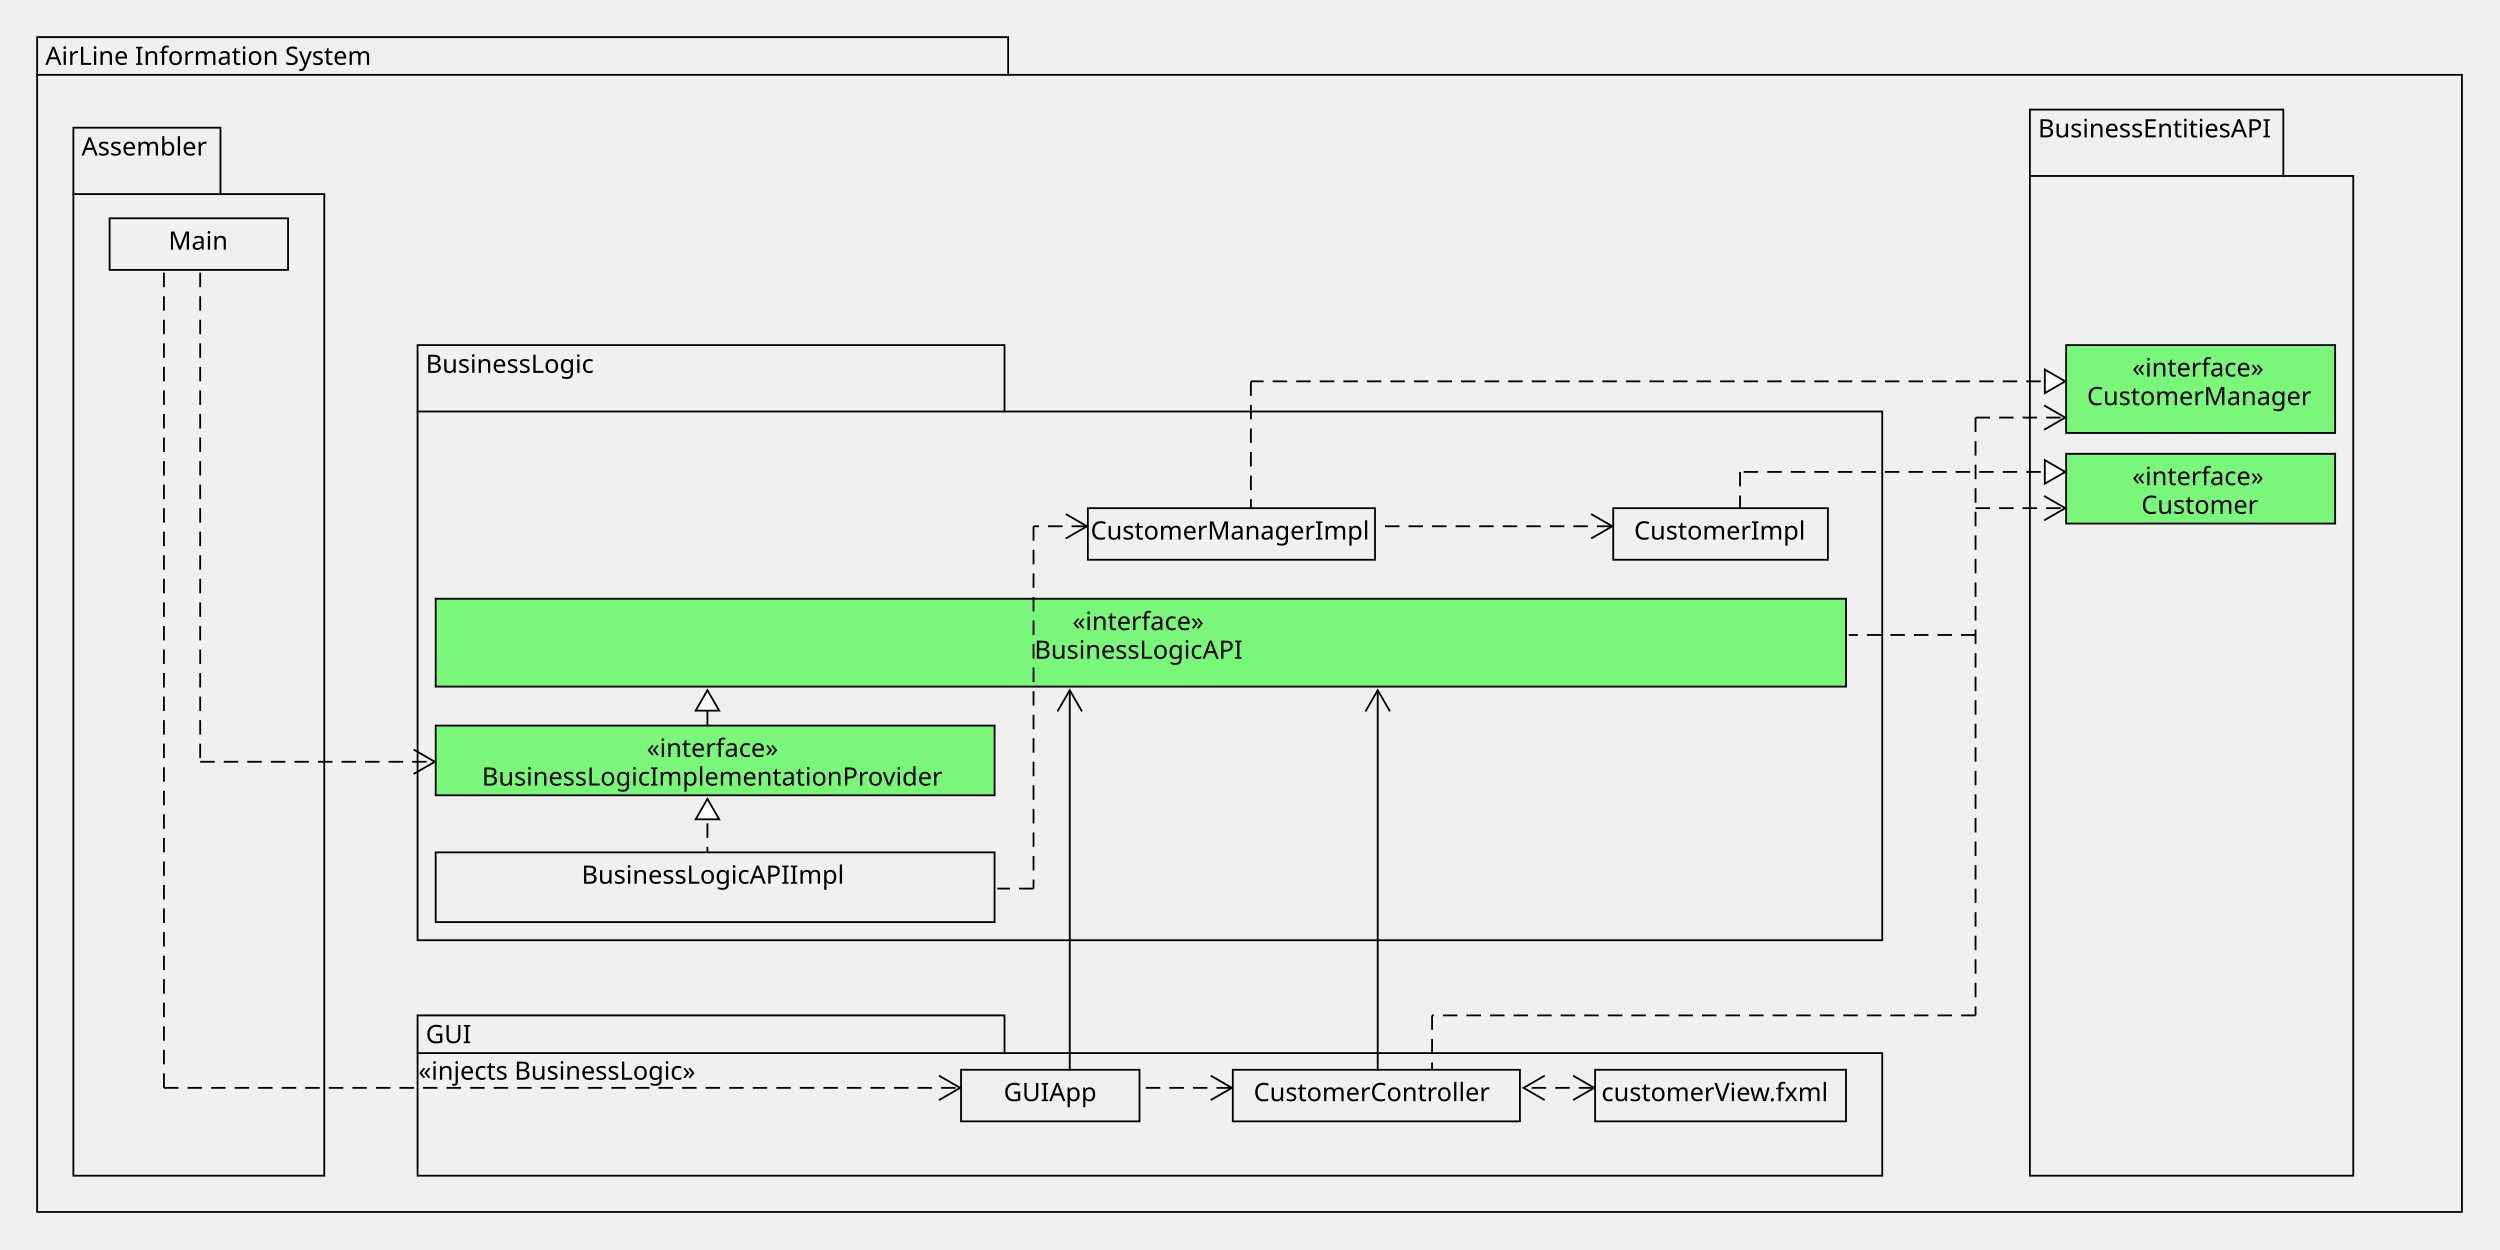
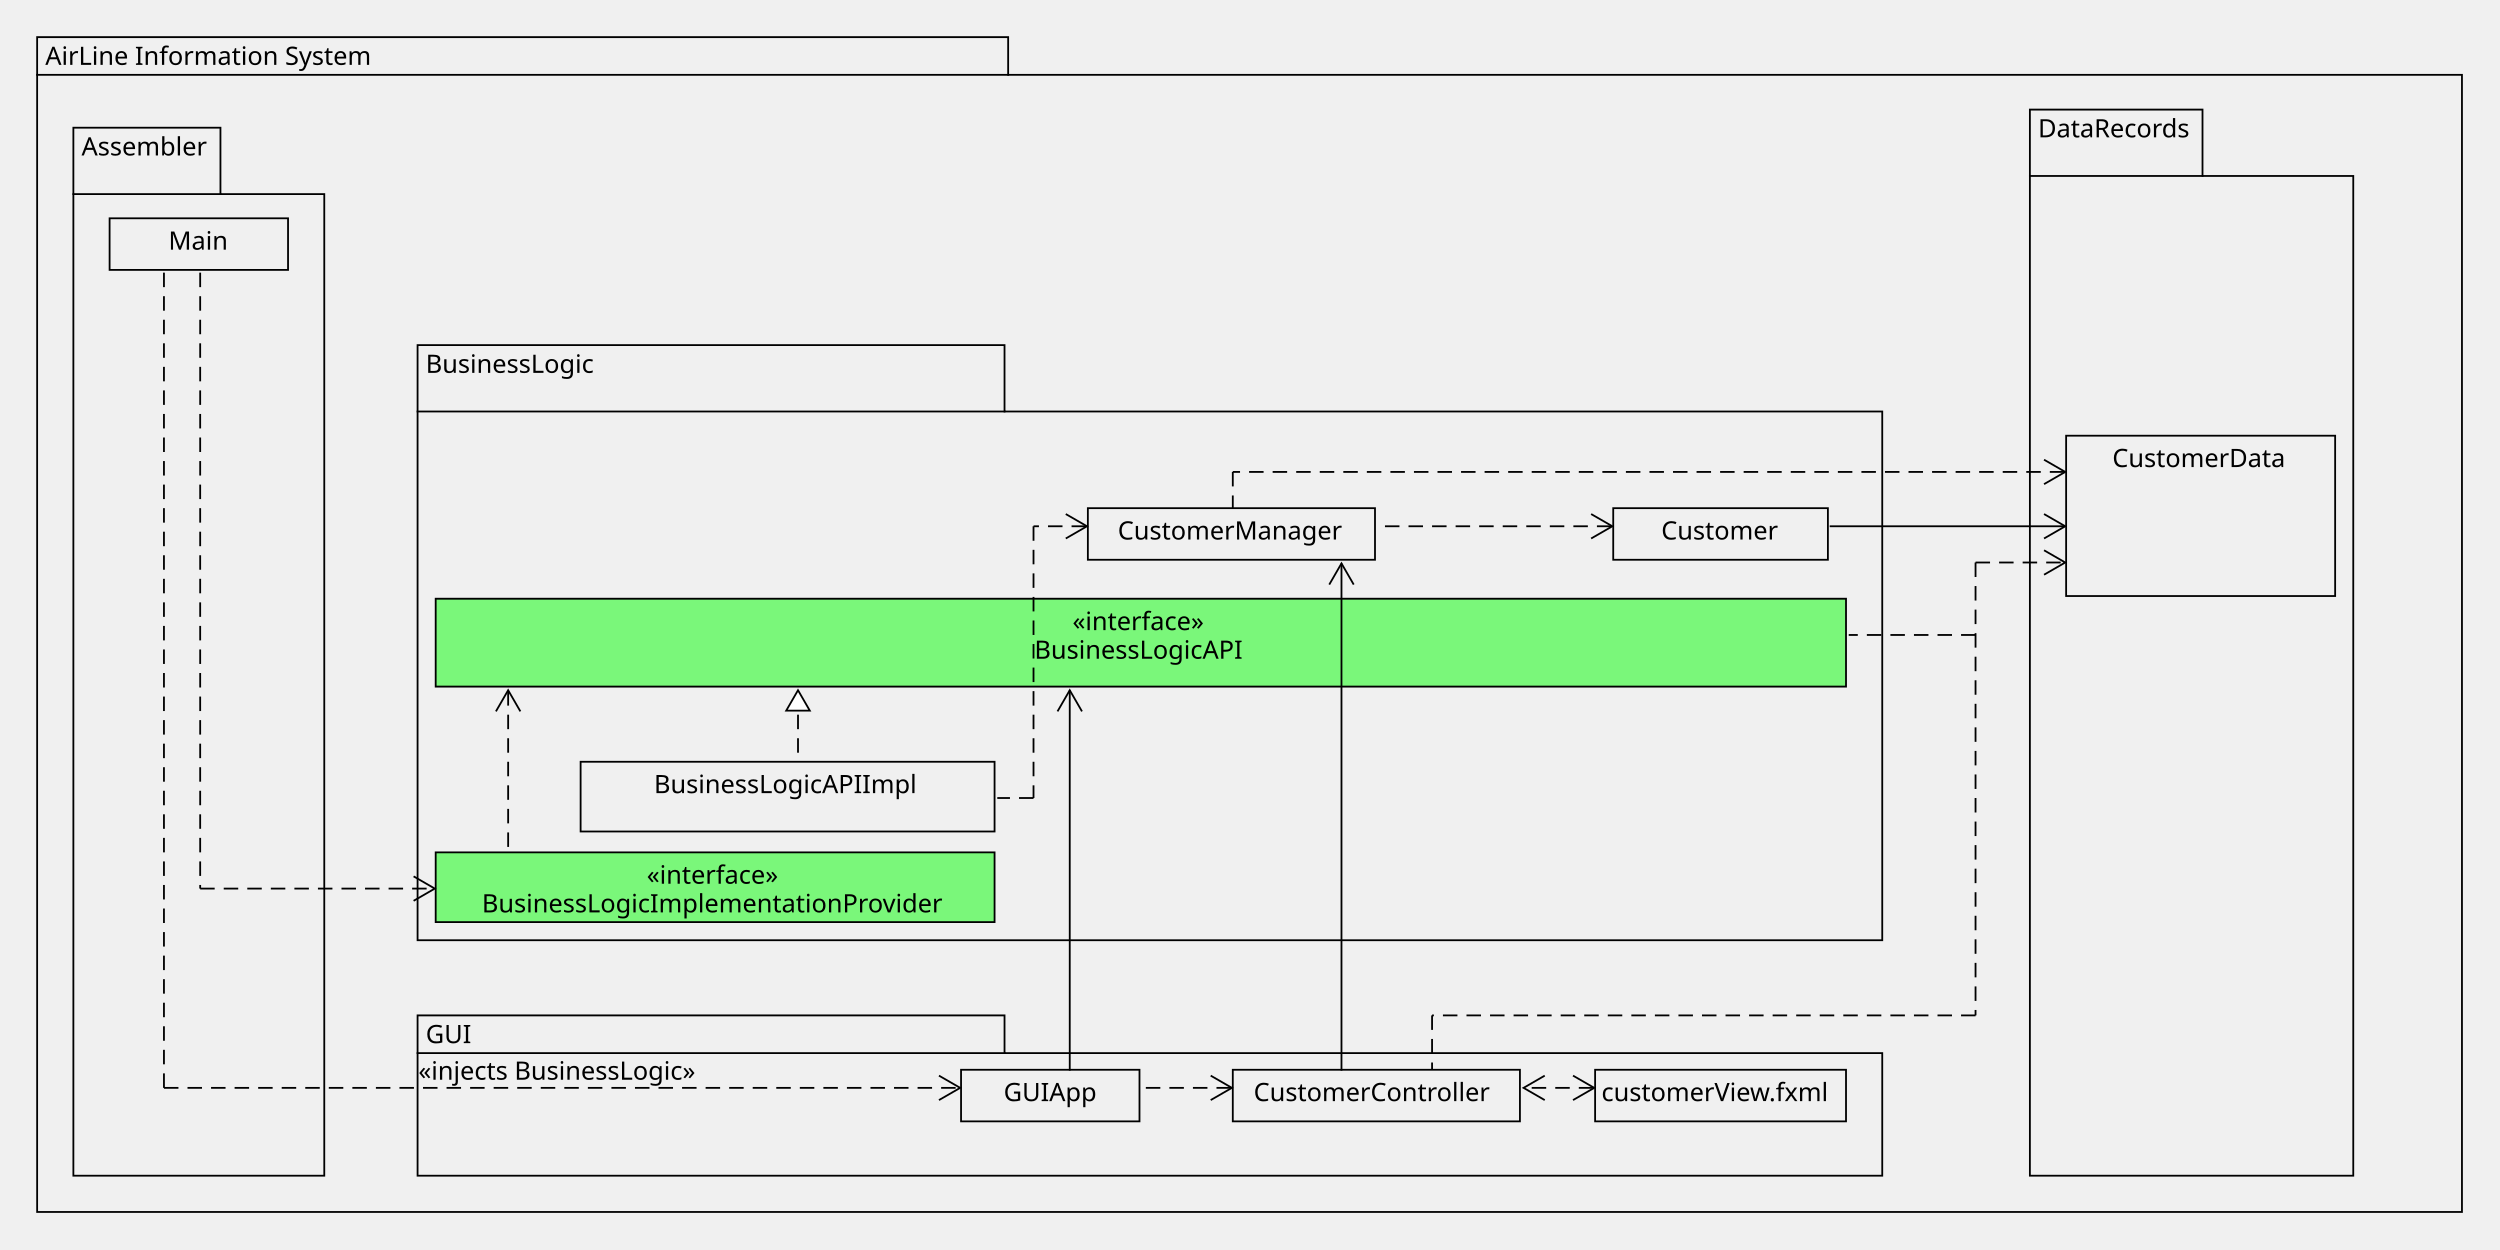
<svg xmlns="http://www.w3.org/2000/svg" fill-opacity="1" color-rendering="auto" color-interpolation="auto" text-rendering="auto" stroke="black" stroke-linecap="square" width="1380" stroke-miterlimit="10" shape-rendering="auto" stroke-opacity="1" fill="black" stroke-dasharray="none" font-weight="normal" stroke-width="1" viewBox="-20 70 1380 690" height="690" font-family="'Dialog'" font-style="normal" stroke-linejoin="miter" font-size="12px" stroke-dashoffset="0" image-rendering="auto">
  <defs id="genericDefs" />
  <g>
    <defs id="defs1">
      <clipPath clipPathUnits="userSpaceOnUse" id="clipPath1">
        <path d="M0 0 L2147483647 0 L2147483647 2147483647 L0 2147483647 L0 0 Z" />
      </clipPath>
      <clipPath clipPathUnits="userSpaceOnUse" id="clipPath2">
+         <path d="M0 0 L0 40 L230 40 L230 0 Z" />
+       </clipPath>
+       <clipPath clipPathUnits="userSpaceOnUse" id="clipPath3">
        <path d="M0 0 L0 40 L310 40 L310 0 Z" />
      </clipPath>
-       <clipPath clipPathUnits="userSpaceOnUse" id="clipPath3">
+       <clipPath clipPathUnits="userSpaceOnUse" id="clipPath4">
        <path d="M0 0 L0 30 L100 30 L100 0 Z" />
      </clipPath>
-       <clipPath clipPathUnits="userSpaceOnUse" id="clipPath4">
+       <clipPath clipPathUnits="userSpaceOnUse" id="clipPath5">
        <path d="M0 0 L0 580 L140 580 L140 0 Z" />
      </clipPath>
-       <clipPath clipPathUnits="userSpaceOnUse" id="clipPath5">
-         <path d="M0 0 L0 40 L150 40 L150 0 Z" />
-       </clipPath>
      <clipPath clipPathUnits="userSpaceOnUse" id="clipPath6">
-         <path d="M0 0 L0 50 L150 50 L150 0 Z" />
+         <path d="M0 0 L0 90 L150 90 L150 0 Z" />
      </clipPath>
      <clipPath clipPathUnits="userSpaceOnUse" id="clipPath7">
        <path d="M0 0 L0 590 L180 590 L180 0 Z" />
      </clipPath>
      <clipPath clipPathUnits="userSpaceOnUse" id="clipPath8">
        <path d="M0 0 L0 50 L780 50 L780 0 Z" />
      </clipPath>
      <clipPath clipPathUnits="userSpaceOnUse" id="clipPath9">
        <path d="M0 0 L0 30 L140 30 L140 0 Z" />
      </clipPath>
      <clipPath clipPathUnits="userSpaceOnUse" id="clipPath10">
        <path d="M0 0 L0 30 L160 30 L160 0 Z" />
      </clipPath>
      <clipPath clipPathUnits="userSpaceOnUse" id="clipPath11">
        <path d="M0 0 L0 90 L810 90 L810 0 Z" />
      </clipPath>
      <clipPath clipPathUnits="userSpaceOnUse" id="clipPath12">
        <path d="M0 0 L0 30 L120 30 L120 0 Z" />
      </clipPath>
      <clipPath clipPathUnits="userSpaceOnUse" id="clipPath13">
        <path d="M0 0 L0 330 L810 330 L810 0 Z" />
      </clipPath>
      <clipPath clipPathUnits="userSpaceOnUse" id="clipPath14">
        <path d="M0 0 L0 650 L1340 650 L1340 0 Z" />
      </clipPath>
      <clipPath clipPathUnits="userSpaceOnUse" id="clipPath15">
+         <path d="M0 0 L0 120 L30 120 L30 0 Z" />
+       </clipPath>
+       <clipPath clipPathUnits="userSpaceOnUse" id="clipPath16">
+         <path d="M0 0 L0 40 L160 40 L160 0 Z" />
+       </clipPath>
+       <clipPath clipPathUnits="userSpaceOnUse" id="clipPath17">
+         <path d="M0 0 L0 280 L30 280 L30 0 Z" />
+       </clipPath>
+       <clipPath clipPathUnits="userSpaceOnUse" id="clipPath18">
        <path d="M0 0 L0 40 L60 40 L60 0 Z" />
      </clipPath>
-       <clipPath clipPathUnits="userSpaceOnUse" id="clipPath16">
+       <clipPath clipPathUnits="userSpaceOnUse" id="clipPath19">
        <path d="M0 0 L0 40 L50 40 L50 0 Z" />
      </clipPath>
-       <clipPath clipPathUnits="userSpaceOnUse" id="clipPath17">
-         <path d="M0 0 L0 230 L30 230 L30 0 Z" />
-       </clipPath>
-       <clipPath clipPathUnits="userSpaceOnUse" id="clipPath18">
+       <clipPath clipPathUnits="userSpaceOnUse" id="clipPath20">
+         <path d="M0 0 L0 180 L30 180 L30 0 Z" />
+       </clipPath>
+       <clipPath clipPathUnits="userSpaceOnUse" id="clipPath21">
        <path d="M0 0 L0 40 L100 40 L100 0 Z" />
      </clipPath>
-       <clipPath clipPathUnits="userSpaceOnUse" id="clipPath19">
+       <clipPath clipPathUnits="userSpaceOnUse" id="clipPath22">
        <path d="M0 0 L0 50 L470 50 L470 0 Z" />
      </clipPath>
-       <clipPath clipPathUnits="userSpaceOnUse" id="clipPath20">
+       <clipPath clipPathUnits="userSpaceOnUse" id="clipPath23">
        <path d="M0 0 L0 480 L30 480 L30 0 Z" />
      </clipPath>
-       <clipPath clipPathUnits="userSpaceOnUse" id="clipPath21">
-         <path d="M0 0 L0 40 L160 40 L160 0 Z" />
-       </clipPath>
-       <clipPath clipPathUnits="userSpaceOnUse" id="clipPath22">
-         <path d="M0 0 L0 300 L30 300 L30 0 Z" />
-       </clipPath>
-       <clipPath clipPathUnits="userSpaceOnUse" id="clipPath23">
+       <clipPath clipPathUnits="userSpaceOnUse" id="clipPath24">
+         <path d="M0 0 L0 370 L30 370 L30 0 Z" />
+       </clipPath>
+       <clipPath clipPathUnits="userSpaceOnUse" id="clipPath25">
+         <path d="M0 0 L0 70 L30 70 L30 0 Z" />
+       </clipPath>
+       <clipPath clipPathUnits="userSpaceOnUse" id="clipPath26">
+         <path d="M0 0 L0 60 L30 60 L30 0 Z" />
+       </clipPath>
+       <clipPath clipPathUnits="userSpaceOnUse" id="clipPath27">
+         <path d="M0 0 L0 40 L330 40 L330 0 Z" />
+       </clipPath>
+       <clipPath clipPathUnits="userSpaceOnUse" id="clipPath28">
+         <path d="M0 0 L0 40 L80 40 L80 0 Z" />
+       </clipPath>
+       <clipPath clipPathUnits="userSpaceOnUse" id="clipPath29">
+         <path d="M0 0 L0 310 L30 310 L30 0 Z" />
+       </clipPath>
+       <clipPath clipPathUnits="userSpaceOnUse" id="clipPath30">
+         <path d="M0 0 L0 240 L30 240 L30 0 Z" />
+       </clipPath>
+       <clipPath clipPathUnits="userSpaceOnUse" id="clipPath31">
+         <path d="M0 0 L0 40 L490 40 L490 0 Z" />
+       </clipPath>
+       <clipPath clipPathUnits="userSpaceOnUse" id="clipPath32">
        <path d="M0 0 L0 50 L30 50 L30 0 Z" />
      </clipPath>
-       <clipPath clipPathUnits="userSpaceOnUse" id="clipPath24">
-         <path d="M0 0 L0 60 L30 60 L30 0 Z" />
-       </clipPath>
-       <clipPath clipPathUnits="userSpaceOnUse" id="clipPath25">
-         <path d="M0 0 L0 40 L330 40 L330 0 Z" />
-       </clipPath>
-       <clipPath clipPathUnits="userSpaceOnUse" id="clipPath26">
-         <path d="M0 0 L0 40 L80 40 L80 0 Z" />
-       </clipPath>
-       <clipPath clipPathUnits="userSpaceOnUse" id="clipPath27">
-         <path d="M0 0 L0 360 L30 360 L30 0 Z" />
-       </clipPath>
-       <clipPath clipPathUnits="userSpaceOnUse" id="clipPath28">
-         <path d="M0 0 L0 240 L30 240 L30 0 Z" />
-       </clipPath>
-       <clipPath clipPathUnits="userSpaceOnUse" id="clipPath29">
-         <path d="M0 0 L0 40 L210 40 L210 0 Z" />
-       </clipPath>
-       <clipPath clipPathUnits="userSpaceOnUse" id="clipPath30">
-         <path d="M0 0 L0 100 L30 100 L30 0 Z" />
-       </clipPath>
-       <clipPath clipPathUnits="userSpaceOnUse" id="clipPath31">
-         <path d="M0 0 L0 40 L480 40 L480 0 Z" />
-       </clipPath>
-       <clipPath clipPathUnits="userSpaceOnUse" id="clipPath32">
+       <clipPath clipPathUnits="userSpaceOnUse" id="clipPath33">
        <path d="M0 0 L0 40 L70 40 L70 0 Z" />
      </clipPath>
    </defs>
-     <g fill="rgb(255,255,255)" fill-opacity="0" transform="translate(220,540)" stroke-opacity="0" stroke="rgb(255,255,255)">
-       <rect x="0.5" width="308.5" height="38.5" y="0.5" clip-path="url(#clipPath2)" stroke="none" />
+     <g fill="rgb(255,255,255)" fill-opacity="0" transform="translate(300,490)" stroke-opacity="0" stroke="rgb(255,255,255)">
+       <rect x="0.5" width="228.5" height="38.5" y="0.5" clip-path="url(#clipPath2)" stroke="none" />
+     </g>
+     <g transform="translate(300,490)">
+       <rect fill="none" x="0.5" width="228.5" height="38.5" y="0.5" clip-path="url(#clipPath2)" />
+       <text x="41" font-size="14px" y="17.817" clip-path="url(#clipPath2)" font-family="sans-serif" stroke="none" xml:space="preserve">BusinessLogicAPIImpl</text>
+     </g>
+     <g fill="rgb(0,255,0)" fill-opacity="0.49" transform="translate(220,540)" stroke-opacity="0.49" stroke="rgb(0,255,0)">
+       <rect x="0.5" width="308.5" height="38.5" y="0.5" clip-path="url(#clipPath3)" stroke="none" />
    </g>
    <g transform="translate(220,540)">
-       <rect fill="none" x="0.5" width="308.5" height="38.5" y="0.5" clip-path="url(#clipPath2)" />
-       <text x="81" font-size="14px" y="17.817" clip-path="url(#clipPath2)" font-family="sans-serif" stroke="none" xml:space="preserve">BusinessLogicAPIImpl</text>
-     </g>
-     <g fill="rgb(0,255,0)" fill-opacity="0.49" transform="translate(220,470)" stroke-opacity="0.49" stroke="rgb(0,255,0)">
-       <rect x="0.5" width="308.5" height="38.5" y="0.5" clip-path="url(#clipPath2)" stroke="none" />
-     </g>
-     <g transform="translate(220,470)">
-       <rect fill="none" x="0.5" width="308.5" height="38.5" y="0.5" clip-path="url(#clipPath2)" />
-       <text x="117" font-size="14px" y="17.817" clip-path="url(#clipPath2)" font-family="sans-serif" stroke="none" xml:space="preserve">«interface»</text>
-       <text x="26" font-size="14px" y="33.635" clip-path="url(#clipPath2)" font-family="sans-serif" stroke="none" xml:space="preserve">BusinessLogicImplementationProvider</text>
+       <rect fill="none" x="0.5" width="308.5" height="38.5" y="0.5" clip-path="url(#clipPath3)" />
+       <text x="117" font-size="14px" y="17.817" clip-path="url(#clipPath3)" font-family="sans-serif" stroke="none" xml:space="preserve">«interface»</text>
+       <text x="26" font-size="14px" y="33.635" clip-path="url(#clipPath3)" font-family="sans-serif" stroke="none" xml:space="preserve">BusinessLogicImplementationProvider</text>
    </g>
    <g fill="rgb(255,255,255)" fill-opacity="0" transform="translate(40,190)" stroke-opacity="0" stroke="rgb(255,255,255)">
-       <rect x="0.5" width="98.5" height="28.5" y="0.5" clip-path="url(#clipPath3)" stroke="none" />
+       <rect x="0.5" width="98.5" height="28.5" y="0.5" clip-path="url(#clipPath4)" stroke="none" />
    </g>
    <g transform="translate(40,190)">
-       <rect fill="none" x="0.5" width="98.5" height="28.5" y="0.5" clip-path="url(#clipPath3)" />
-       <text x="33" font-size="14px" y="17.817" clip-path="url(#clipPath3)" font-family="sans-serif" stroke="none" xml:space="preserve">Main</text>
+       <rect fill="none" x="0.5" width="98.5" height="28.5" y="0.5" clip-path="url(#clipPath4)" />
+       <text x="33" font-size="14px" y="17.817" clip-path="url(#clipPath4)" font-family="sans-serif" stroke="none" xml:space="preserve">Main</text>
    </g>
    <g fill="rgb(255,255,255)" fill-opacity="0" transform="translate(20,140)" stroke-opacity="0" stroke="rgb(255,255,255)">
-       <path d="M0.5 0.5 L81.689 0.5 L81.689 37.135 L139 37.135 L139 579 L0.5 579 Z" stroke="none" clip-path="url(#clipPath4)" />
+       <path d="M0.5 0.5 L81.689 0.5 L81.689 37.135 L139 37.135 L139 579 L0.5 579 Z" stroke="none" clip-path="url(#clipPath5)" />
    </g>
    <g transform="translate(20,140)">
-       <path fill="none" d="M0.5 0.5 L81.689 0.5 L81.689 37.135 L139 37.135 L139 579 L0.5 579 Z" clip-path="url(#clipPath4)" />
-       <path fill="none" d="M0.5 37.135 L81.689 37.135" clip-path="url(#clipPath4)" />
-       <text x="5" font-size="14px" y="15.817" clip-path="url(#clipPath4)" font-family="sans-serif" stroke="none" xml:space="preserve">Assembler</text>
-     </g>
-     <g fill="rgb(0,255,0)" fill-opacity="0.49" transform="translate(1120,320)" stroke-opacity="0.49" stroke="rgb(0,255,0)">
-       <rect x="0.5" width="148.5" height="38.5" y="0.5" clip-path="url(#clipPath5)" stroke="none" />
-     </g>
-     <g transform="translate(1120,320)">
-       <rect fill="none" x="0.5" width="148.5" height="38.5" y="0.5" clip-path="url(#clipPath5)" />
-       <text x="37" font-size="14px" y="17.817" clip-path="url(#clipPath5)" font-family="sans-serif" stroke="none" xml:space="preserve">«interface»</text>
-       <text x="42" font-size="14px" y="33.635" clip-path="url(#clipPath5)" font-family="sans-serif" stroke="none" xml:space="preserve">Customer</text>
-     </g>
-     <g fill="rgb(0,255,0)" fill-opacity="0.49" transform="translate(1120,260)" stroke-opacity="0.49" stroke="rgb(0,255,0)">
-       <rect x="0.5" width="148.5" height="48.5" y="0.5" clip-path="url(#clipPath6)" stroke="none" />
-     </g>
-     <g transform="translate(1120,260)">
-       <rect fill="none" x="0.5" width="148.5" height="48.5" y="0.5" clip-path="url(#clipPath6)" />
-       <text x="37" font-size="14px" y="17.817" clip-path="url(#clipPath6)" font-family="sans-serif" stroke="none" xml:space="preserve">«interface»</text>
-       <text x="12" font-size="14px" y="33.635" clip-path="url(#clipPath6)" font-family="sans-serif" stroke="none" xml:space="preserve">CustomerManager</text>
+       <path fill="none" d="M0.5 0.5 L81.689 0.5 L81.689 37.135 L139 37.135 L139 579 L0.5 579 Z" clip-path="url(#clipPath5)" />
+       <path fill="none" d="M0.5 37.135 L81.689 37.135" clip-path="url(#clipPath5)" />
+       <text x="5" font-size="14px" y="15.817" clip-path="url(#clipPath5)" font-family="sans-serif" stroke="none" xml:space="preserve">Assembler</text>
+     </g>
+     <g fill="rgb(255,255,255)" fill-opacity="0" transform="translate(1120,310)" stroke-opacity="0" stroke="rgb(255,255,255)">
+       <rect x="0.5" width="148.5" height="88.5" y="0.5" clip-path="url(#clipPath6)" stroke="none" />
+     </g>
+     <g transform="translate(1120,310)">
+       <rect fill="none" x="0.5" width="148.5" height="88.5" y="0.5" clip-path="url(#clipPath6)" />
+       <text x="26" font-size="14px" y="17.817" clip-path="url(#clipPath6)" font-family="sans-serif" stroke="none" xml:space="preserve">CustomerData</text>
    </g>
    <g fill="rgb(255,255,255)" fill-opacity="0" transform="translate(1100,130)" stroke-opacity="0" stroke="rgb(255,255,255)">
-       <path d="M0.5 0.5 L140.397 0.5 L140.397 37.135 L179 37.135 L179 589 L0.5 589 Z" stroke="none" clip-path="url(#clipPath7)" />
+       <path d="M0.5 0.5 L95.785 0.5 L95.785 37.135 L179 37.135 L179 589 L0.5 589 Z" stroke="none" clip-path="url(#clipPath7)" />
    </g>
    <g transform="translate(1100,130)">
-       <path fill="none" d="M0.5 0.5 L140.397 0.5 L140.397 37.135 L179 37.135 L179 589 L0.5 589 Z" clip-path="url(#clipPath7)" />
-       <path fill="none" d="M0.5 37.135 L140.397 37.135" clip-path="url(#clipPath7)" />
-       <text x="5" font-size="14px" y="15.817" clip-path="url(#clipPath7)" font-family="sans-serif" stroke="none" xml:space="preserve">BusinessEntitiesAPI</text>
+       <path fill="none" d="M0.5 0.5 L95.785 0.5 L95.785 37.135 L179 37.135 L179 589 L0.5 589 Z" clip-path="url(#clipPath7)" />
+       <path fill="none" d="M0.5 37.135 L95.785 37.135" clip-path="url(#clipPath7)" />
+       <text x="5" font-size="14px" y="15.817" clip-path="url(#clipPath7)" font-family="sans-serif" stroke="none" xml:space="preserve">DataRecords</text>
    </g>
    <g fill="rgb(0,255,0)" fill-opacity="0.49" transform="translate(220,400)" stroke-opacity="0.49" stroke="rgb(0,255,0)">
      <rect x="0.5" width="778.5" height="48.5" y="0.5" clip-path="url(#clipPath8)" stroke="none" />
    </g>
    <g transform="translate(220,400)">
      <rect fill="none" x="0.5" width="778.5" height="48.5" y="0.5" clip-path="url(#clipPath8)" />
      <text x="352" font-size="14px" y="17.817" clip-path="url(#clipPath8)" font-family="sans-serif" stroke="none" xml:space="preserve">«interface»</text>
      <text x="331" font-size="14px" y="33.635" clip-path="url(#clipPath8)" font-family="sans-serif" stroke="none" xml:space="preserve">BusinessLogicAPI</text>
    </g>
    <g fill="rgb(255,255,255)" fill-opacity="0" transform="translate(860,660)" stroke-opacity="0" stroke="rgb(255,255,255)">
      <rect x="0.5" width="138.5" height="28.5" y="0.5" clip-path="url(#clipPath9)" stroke="none" />
    </g>
    <g transform="translate(860,660)">
      <rect fill="none" x="0.5" width="138.5" height="28.5" y="0.5" clip-path="url(#clipPath9)" />
      <text x="4" font-size="14px" y="17.817" clip-path="url(#clipPath9)" font-family="sans-serif" stroke="none" xml:space="preserve">customerView.fxml</text>
    </g>
    <g fill="rgb(255,255,255)" fill-opacity="0" transform="translate(660,660)" stroke-opacity="0" stroke="rgb(255,255,255)">
      <rect x="0.5" width="158.5" height="28.5" y="0.5" clip-path="url(#clipPath10)" stroke="none" />
    </g>
    <g transform="translate(660,660)">
      <rect fill="none" x="0.5" width="158.5" height="28.5" y="0.5" clip-path="url(#clipPath10)" />
      <text x="12" font-size="14px" y="17.817" clip-path="url(#clipPath10)" font-family="sans-serif" stroke="none" xml:space="preserve">CustomerController</text>
    </g>
    <g fill="rgb(255,255,255)" fill-opacity="0" transform="translate(510,660)" stroke-opacity="0" stroke="rgb(255,255,255)">
-       <rect x="0.5" width="98.5" height="28.5" y="0.5" clip-path="url(#clipPath3)" stroke="none" />
+       <rect x="0.5" width="98.5" height="28.5" y="0.5" clip-path="url(#clipPath4)" stroke="none" />
    </g>
    <g transform="translate(510,660)">
-       <rect fill="none" x="0.5" width="98.5" height="28.5" y="0.5" clip-path="url(#clipPath3)" />
-       <text x="24" font-size="14px" y="17.817" clip-path="url(#clipPath3)" font-family="sans-serif" stroke="none" xml:space="preserve">GUIApp</text>
+       <rect fill="none" x="0.5" width="98.5" height="28.5" y="0.5" clip-path="url(#clipPath4)" />
+       <text x="24" font-size="14px" y="17.817" clip-path="url(#clipPath4)" font-family="sans-serif" stroke="none" xml:space="preserve">GUIApp</text>
    </g>
    <g fill="rgb(255,255,255)" fill-opacity="0" transform="translate(210,630)" stroke-opacity="0" stroke="rgb(255,255,255)">
      <path d="M0.5 0.5 L324.5 0.5 L324.5 21.317 L809 21.317 L809 89 L0.5 89 Z" stroke="none" clip-path="url(#clipPath11)" />
    </g>
    <g transform="translate(210,630)">
      <path fill="none" d="M0.5 0.5 L324.5 0.5 L324.5 21.317 L809 21.317 L809 89 L0.5 89 Z" clip-path="url(#clipPath11)" />
      <path fill="none" d="M0.5 21.317 L324.5 21.317" clip-path="url(#clipPath11)" />
      <text x="5" font-size="14px" y="15.817" clip-path="url(#clipPath11)" font-family="sans-serif" stroke="none" xml:space="preserve">GUI</text>
    </g>
    <g fill="rgb(255,255,255)" fill-opacity="0" transform="translate(580,350)" stroke-opacity="0" stroke="rgb(255,255,255)">
      <rect x="0.5" width="158.5" height="28.5" y="0.5" clip-path="url(#clipPath10)" stroke="none" />
    </g>
    <g transform="translate(580,350)">
      <rect fill="none" x="0.5" width="158.5" height="28.5" y="0.5" clip-path="url(#clipPath10)" />
-       <text x="2" font-size="14px" y="17.817" clip-path="url(#clipPath10)" font-family="sans-serif" stroke="none" xml:space="preserve">CustomerManagerImpl</text>
+       <text x="17" font-size="14px" y="17.817" clip-path="url(#clipPath10)" font-family="sans-serif" stroke="none" xml:space="preserve">CustomerManager</text>
    </g>
    <g fill="rgb(255,255,255)" fill-opacity="0" transform="translate(870,350)" stroke-opacity="0" stroke="rgb(255,255,255)">
      <rect x="0.5" width="118.5" height="28.5" y="0.5" clip-path="url(#clipPath12)" stroke="none" />
    </g>
    <g transform="translate(870,350)">
      <rect fill="none" x="0.5" width="118.5" height="28.5" y="0.5" clip-path="url(#clipPath12)" />
-       <text x="12" font-size="14px" y="17.817" clip-path="url(#clipPath12)" font-family="sans-serif" stroke="none" xml:space="preserve">CustomerImpl</text>
+       <text x="27" font-size="14px" y="17.817" clip-path="url(#clipPath12)" font-family="sans-serif" stroke="none" xml:space="preserve">Customer</text>
    </g>
    <g fill="rgb(255,255,255)" fill-opacity="0" transform="translate(210,260)" stroke-opacity="0" stroke="rgb(255,255,255)">
      <path d="M0.5 0.5 L324.5 0.5 L324.5 37.135 L809 37.135 L809 329 L0.5 329 Z" stroke="none" clip-path="url(#clipPath13)" />
    </g>
    <g transform="translate(210,260)">
      <path fill="none" d="M0.5 0.5 L324.5 0.5 L324.5 37.135 L809 37.135 L809 329 L0.5 329 Z" clip-path="url(#clipPath13)" />
      <path fill="none" d="M0.5 37.135 L324.5 37.135" clip-path="url(#clipPath13)" />
      <text x="5" font-size="14px" y="15.817" clip-path="url(#clipPath13)" font-family="sans-serif" stroke="none" xml:space="preserve">BusinessLogic</text>
    </g>
    <g fill="rgb(255,255,255)" fill-opacity="0" transform="translate(0,90)" stroke-opacity="0" stroke="rgb(255,255,255)">
      <path d="M0.5 0.5 L536.5 0.5 L536.5 21.317 L1339 21.317 L1339 649 L0.5 649 Z" stroke="none" clip-path="url(#clipPath14)" />
    </g>
    <g transform="translate(0,90)">
      <path fill="none" d="M0.5 0.5 L536.5 0.5 L536.5 21.317 L1339 21.317 L1339 649 L0.5 649 Z" clip-path="url(#clipPath14)" />
      <path fill="none" d="M0.5 21.317 L536.5 21.317" clip-path="url(#clipPath14)" />
      <text x="5" font-size="14px" y="15.817" clip-path="url(#clipPath14)" font-family="sans-serif" stroke="none" xml:space="preserve">AirLine Information System</text>
    </g>
+     <g stroke-dasharray="8,5" stroke-miterlimit="5" transform="translate(250,440)" stroke-linecap="butt">
+       <path fill="none" d="M10.5 11.5 L10.5 100.5" clip-path="url(#clipPath15)" />
+       <path fill="none" stroke-miterlimit="10" stroke-dasharray="none" d="M4 22.258 L10.5 11 L17 22.258" clip-path="url(#clipPath15)" stroke-linecap="square" />
+     </g>
+     <g transform="translate(980,340)">
+       <path fill="none" d="M139.5 20.5 L10.5 20.5" clip-path="url(#clipPath16)" />
+       <path fill="none" d="M128.742 14 L140 20.5 L128.742 27" clip-path="url(#clipPath16)" />
+     </g>
+     <g stroke-dasharray="8,5" stroke-miterlimit="5" transform="translate(1060,370)" stroke-linecap="butt">
+       <path fill="none" d="M10.5 10.5 L10.5 260.5" clip-path="url(#clipPath17)" />
+     </g>
    <g stroke-dasharray="8,5" stroke-miterlimit="5" transform="translate(540,340)" stroke-linecap="butt">
-       <path fill="none" d="M39.5 20.5 L10.5 20.5" clip-path="url(#clipPath15)" />
-       <path fill="none" stroke-miterlimit="10" stroke-dasharray="none" d="M28.742 14 L40 20.5 L28.742 27" clip-path="url(#clipPath15)" stroke-linecap="square" />
-     </g>
-     <g stroke-dasharray="8,5" stroke-miterlimit="5" transform="translate(520,540)" stroke-linecap="butt">
-       <path fill="none" d="M30.5 20.5 L10.5 20.5" clip-path="url(#clipPath16)" />
+       <path fill="none" d="M39.5 20.5 L10.5 20.5" clip-path="url(#clipPath18)" />
+       <path fill="none" stroke-miterlimit="10" stroke-dasharray="none" d="M28.742 14 L40 20.5 L28.742 27" clip-path="url(#clipPath18)" stroke-linecap="square" />
+     </g>
+     <g stroke-dasharray="8,5" stroke-miterlimit="5" transform="translate(520,490)" stroke-linecap="butt">
+       <path fill="none" d="M30.5 20.5 L10.5 20.5" clip-path="url(#clipPath19)" />
    </g>
    <g stroke-dasharray="8,5" stroke-miterlimit="5" transform="translate(540,350)" stroke-linecap="butt">
-       <path fill="none" d="M10.5 10.5 L10.5 210.5" clip-path="url(#clipPath17)" />
+       <path fill="none" d="M10.5 10.5 L10.5 160.5" clip-path="url(#clipPath20)" />
    </g>
    <g stroke-dasharray="8,5" stroke-miterlimit="5" transform="translate(990,400)" stroke-linecap="butt">
-       <path fill="none" d="M80.5 20.5 L10.5 20.5" clip-path="url(#clipPath18)" />
+       <path fill="none" d="M80.5 20.5 L10.5 20.5" clip-path="url(#clipPath21)" />
    </g>
    <g stroke-dasharray="8,5" stroke-miterlimit="5" transform="translate(60,650)" stroke-linecap="butt">
-       <path fill="none" d="M10.5 20.5 L449.5 20.5" clip-path="url(#clipPath19)" />
-       <path fill="none" stroke-miterlimit="10" stroke-dasharray="none" d="M438.742 27 L450 20.5 L438.742 14" clip-path="url(#clipPath19)" stroke-linecap="square" />
+       <path fill="none" d="M10.5 20.5 L449.5 20.5" clip-path="url(#clipPath22)" />
+       <path fill="none" stroke-miterlimit="10" stroke-dasharray="none" d="M438.742 27 L450 20.5 L438.742 14" clip-path="url(#clipPath22)" stroke-linecap="square" />
    </g>
    <g font-family="sans-serif" font-size="14px" transform="translate(60,650)">
-       <text x="150.932" xml:space="preserve" y="16" clip-path="url(#clipPath19)" stroke="none">«injects BusinessLogic»</text>
+       <text x="150.932" xml:space="preserve" y="16" clip-path="url(#clipPath22)" stroke="none">«injects BusinessLogic»</text>
    </g>
    <g stroke-dasharray="8,5" stroke-miterlimit="5" transform="translate(60,210)" stroke-linecap="butt">
-       <path fill="none" d="M10.5 10.5 L10.5 460.5" clip-path="url(#clipPath20)" />
-     </g>
-     <g stroke-dasharray="8,5" stroke-miterlimit="5" transform="translate(80,470)" stroke-linecap="butt">
-       <path fill="none" d="M10.5 20.5 L139.5 20.5" clip-path="url(#clipPath21)" />
-       <path fill="none" stroke-miterlimit="10" stroke-dasharray="none" d="M128.742 27 L140 20.5 L128.742 14" clip-path="url(#clipPath21)" stroke-linecap="square" />
+       <path fill="none" d="M10.5 10.5 L10.5 460.5" clip-path="url(#clipPath23)" />
+     </g>
+     <g stroke-dasharray="8,5" stroke-miterlimit="5" transform="translate(80,540)" stroke-linecap="butt">
+       <path fill="none" d="M10.5 20.5 L139.5 20.5" clip-path="url(#clipPath16)" />
+       <path fill="none" stroke-miterlimit="10" stroke-dasharray="none" d="M128.742 27 L140 20.5 L128.742 14" clip-path="url(#clipPath16)" stroke-linecap="square" />
    </g>
    <g stroke-dasharray="8,5" stroke-miterlimit="5" transform="translate(80,210)" stroke-linecap="butt">
-       <path fill="none" d="M10.5 10.5 L10.5 280.5" clip-path="url(#clipPath22)" />
-     </g>
-     <g transform="translate(360,440)">
-       <path fill="none" d="M10.5 11.5 L10.5 30.5" clip-path="url(#clipPath23)" />
-       <path fill="white" d="M4 22.258 L10.5 11 L17 22.258 Z" clip-path="url(#clipPath23)" stroke="none" />
-       <path fill="none" d="M4 22.258 L10.5 11 L17 22.258 Z" clip-path="url(#clipPath23)" />
-     </g>
-     <g stroke-dasharray="8,5" stroke-miterlimit="5" transform="translate(360,500)" stroke-linecap="butt">
-       <path fill="none" d="M10.5 11.5 L10.5 40.5" clip-path="url(#clipPath24)" />
-       <path fill="white" d="M4 22.258 L10.5 11 L17 22.258 Z" clip-path="url(#clipPath24)" stroke="none" />
-       <path fill="none" stroke-miterlimit="10" stroke-dasharray="none" d="M4 22.258 L10.5 11 L17 22.258 Z" clip-path="url(#clipPath24)" stroke-linecap="square" />
+       <path fill="none" d="M10.5 10.5 L10.5 350.5" clip-path="url(#clipPath24)" />
+     </g>
+     <g stroke-dasharray="8,5" stroke-miterlimit="5" transform="translate(410,440)" stroke-linecap="butt">
+       <path fill="none" d="M10.5 11.5 L10.5 50.5" clip-path="url(#clipPath25)" />
+       <path fill="white" d="M4 22.258 L10.5 11 L17 22.258 Z" clip-path="url(#clipPath25)" stroke="none" />
+       <path fill="none" stroke-miterlimit="10" stroke-dasharray="none" d="M4 22.258 L10.5 11 L17 22.258 Z" clip-path="url(#clipPath25)" stroke-linecap="square" />
    </g>
    <g stroke-dasharray="8,5" stroke-miterlimit="5" transform="translate(760,620)" stroke-linecap="butt">
-       <path fill="none" d="M10.5 10.5 L10.5 40.5" clip-path="url(#clipPath24)" />
+       <path fill="none" d="M10.5 10.5 L10.5 40.5" clip-path="url(#clipPath26)" />
    </g>
    <g stroke-dasharray="8,5" stroke-miterlimit="5" transform="translate(760,610)" stroke-linecap="butt">
-       <path fill="none" d="M310.5 20.5 L10.5 20.5" clip-path="url(#clipPath25)" />
-     </g>
-     <g stroke-dasharray="8,5" stroke-miterlimit="5" transform="translate(1060,330)" stroke-linecap="butt">
-       <path fill="none" d="M10.5 20.5 L59.5 20.5" clip-path="url(#clipPath26)" />
-       <path fill="none" stroke-miterlimit="10" stroke-dasharray="none" d="M48.742 27 L60 20.5 L48.742 14" clip-path="url(#clipPath26)" stroke-linecap="square" />
-     </g>
-     <g stroke-dasharray="8,5" stroke-miterlimit="5" transform="translate(1060,290)" stroke-linecap="butt">
-       <path fill="none" d="M10.5 10.5 L10.5 340.5" clip-path="url(#clipPath27)" />
-     </g>
-     <g stroke-dasharray="8,5" stroke-miterlimit="5" transform="translate(1060,280)" stroke-linecap="butt">
-       <path fill="none" d="M10.5 20.5 L59.5 20.5" clip-path="url(#clipPath26)" />
-       <path fill="none" stroke-miterlimit="10" stroke-dasharray="none" d="M48.742 27 L60 20.5 L48.742 14" clip-path="url(#clipPath26)" stroke-linecap="square" />
-     </g>
-     <g transform="translate(730,440)">
-       <path fill="none" d="M10.5 220.5 L10.5 11.5" clip-path="url(#clipPath28)" />
-       <path fill="none" d="M17 22.258 L10.5 11 L4 22.258" clip-path="url(#clipPath28)" />
+       <path fill="none" d="M310.5 20.5 L10.5 20.5" clip-path="url(#clipPath27)" />
+     </g>
+     <g stroke-dasharray="8,5" stroke-miterlimit="5" transform="translate(1060,360)" stroke-linecap="butt">
+       <path fill="none" d="M10.5 20.5 L59.5 20.5" clip-path="url(#clipPath28)" />
+       <path fill="none" stroke-miterlimit="10" stroke-dasharray="none" d="M48.742 27 L60 20.5 L48.742 14" clip-path="url(#clipPath28)" stroke-linecap="square" />
+     </g>
+     <g transform="translate(710,370)">
+       <path fill="none" d="M10.5 290.5 L10.5 11.5" clip-path="url(#clipPath29)" />
+       <path fill="none" d="M17 22.258 L10.5 11 L4 22.258" clip-path="url(#clipPath29)" />
    </g>
    <g transform="translate(560,440)">
-       <path fill="none" d="M10.5 220.5 L10.5 11.5" clip-path="url(#clipPath28)" />
-       <path fill="none" d="M17 22.258 L10.5 11 L4 22.258" clip-path="url(#clipPath28)" />
-     </g>
-     <g stroke-dasharray="8,5" stroke-miterlimit="5" transform="translate(930,310)" stroke-linecap="butt">
-       <path fill="none" d="M189.5 20.5 L10.5 20.5" clip-path="url(#clipPath29)" />
-       <path fill="white" d="M178.742 14 L190 20.5 L178.742 27 Z" clip-path="url(#clipPath29)" stroke="none" />
-       <path fill="none" stroke-miterlimit="10" stroke-dasharray="none" d="M178.742 14 L190 20.5 L178.742 27 Z" clip-path="url(#clipPath29)" stroke-linecap="square" />
-     </g>
-     <g stroke-dasharray="8,5" stroke-miterlimit="5" transform="translate(930,320)" stroke-linecap="butt">
-       <path fill="none" d="M10.5 10.5 L10.5 30.5" clip-path="url(#clipPath23)" />
-     </g>
-     <g stroke-dasharray="8,5" stroke-miterlimit="5" transform="translate(660,270)" stroke-linecap="butt">
-       <path fill="none" d="M10.5 10.5 L10.5 80.5" clip-path="url(#clipPath30)" />
-     </g>
-     <g stroke-dasharray="8,5" stroke-miterlimit="5" transform="translate(660,260)" stroke-linecap="butt">
-       <path fill="none" d="M459.5 20.5 L10.5 20.5" clip-path="url(#clipPath31)" />
-       <path fill="white" d="M448.742 14 L460 20.5 L448.742 27 Z" clip-path="url(#clipPath31)" stroke="none" />
-       <path fill="none" stroke-miterlimit="10" stroke-dasharray="none" d="M448.742 14 L460 20.5 L448.742 27 Z" clip-path="url(#clipPath31)" stroke-linecap="square" />
+       <path fill="none" d="M10.5 220.5 L10.5 11.5" clip-path="url(#clipPath30)" />
+       <path fill="none" d="M17 22.258 L10.5 11 L4 22.258" clip-path="url(#clipPath30)" />
+     </g>
+     <g stroke-dasharray="8,5" stroke-miterlimit="5" transform="translate(650,310)" stroke-linecap="butt">
+       <path fill="none" d="M469.5 20.5 L10.5 20.5" clip-path="url(#clipPath31)" />
+       <path fill="none" stroke-miterlimit="10" stroke-dasharray="none" d="M458.742 14 L470 20.5 L458.742 27" clip-path="url(#clipPath31)" stroke-linecap="square" />
+     </g>
+     <g stroke-dasharray="8,5" stroke-miterlimit="5" transform="translate(650,320)" stroke-linecap="butt">
+       <path fill="none" d="M10.5 10.5 L10.5 30.5" clip-path="url(#clipPath32)" />
    </g>
    <g stroke-dasharray="8,5" stroke-miterlimit="5" transform="translate(810,650)" stroke-linecap="butt">
-       <path fill="none" d="M49.5 20.5 L10.5 20.5" clip-path="url(#clipPath32)" />
-       <path fill="none" stroke-miterlimit="10" stroke-dasharray="none" d="M38.742 14 L50 20.5 L38.742 27" clip-path="url(#clipPath32)" stroke-linecap="square" />
-       <path fill="none" stroke-miterlimit="10" stroke-dasharray="none" d="M22.258 14 L11 20.5 L22.258 27" clip-path="url(#clipPath32)" stroke-linecap="square" />
+       <path fill="none" d="M49.5 20.5 L10.5 20.5" clip-path="url(#clipPath33)" />
+       <path fill="none" stroke-miterlimit="10" stroke-dasharray="none" d="M38.742 14 L50 20.5 L38.742 27" clip-path="url(#clipPath33)" stroke-linecap="square" />
+       <path fill="none" stroke-miterlimit="10" stroke-dasharray="none" d="M22.258 14 L11 20.5 L22.258 27" clip-path="url(#clipPath33)" stroke-linecap="square" />
    </g>
    <g stroke-dasharray="8,5" stroke-miterlimit="5" transform="translate(600,650)" stroke-linecap="butt">
-       <path fill="none" d="M59.5 20.5 L10.5 20.5" clip-path="url(#clipPath26)" />
-       <path fill="none" stroke-miterlimit="10" stroke-dasharray="none" d="M48.742 14 L60 20.5 L48.742 27" clip-path="url(#clipPath26)" stroke-linecap="square" />
+       <path fill="none" d="M59.5 20.5 L10.5 20.5" clip-path="url(#clipPath28)" />
+       <path fill="none" stroke-miterlimit="10" stroke-dasharray="none" d="M48.742 14 L60 20.5 L48.742 27" clip-path="url(#clipPath28)" stroke-linecap="square" />
    </g>
    <g stroke-dasharray="8,5" stroke-miterlimit="5" transform="translate(730,340)" stroke-linecap="butt">
-       <path fill="none" d="M139.5 20.5 L10.5 20.5" clip-path="url(#clipPath21)" />
-       <path fill="none" stroke-miterlimit="10" stroke-dasharray="none" d="M128.742 14 L140 20.5 L128.742 27" clip-path="url(#clipPath21)" stroke-linecap="square" />
+       <path fill="none" d="M139.5 20.5 L10.5 20.5" clip-path="url(#clipPath16)" />
+       <path fill="none" stroke-miterlimit="10" stroke-dasharray="none" d="M128.742 14 L140 20.5 L128.742 27" clip-path="url(#clipPath16)" stroke-linecap="square" />
    </g>
  </g>
-   <style>@media (prefers-color-scheme: dark){svg{filter: invert(100);}}</style>
</svg>
